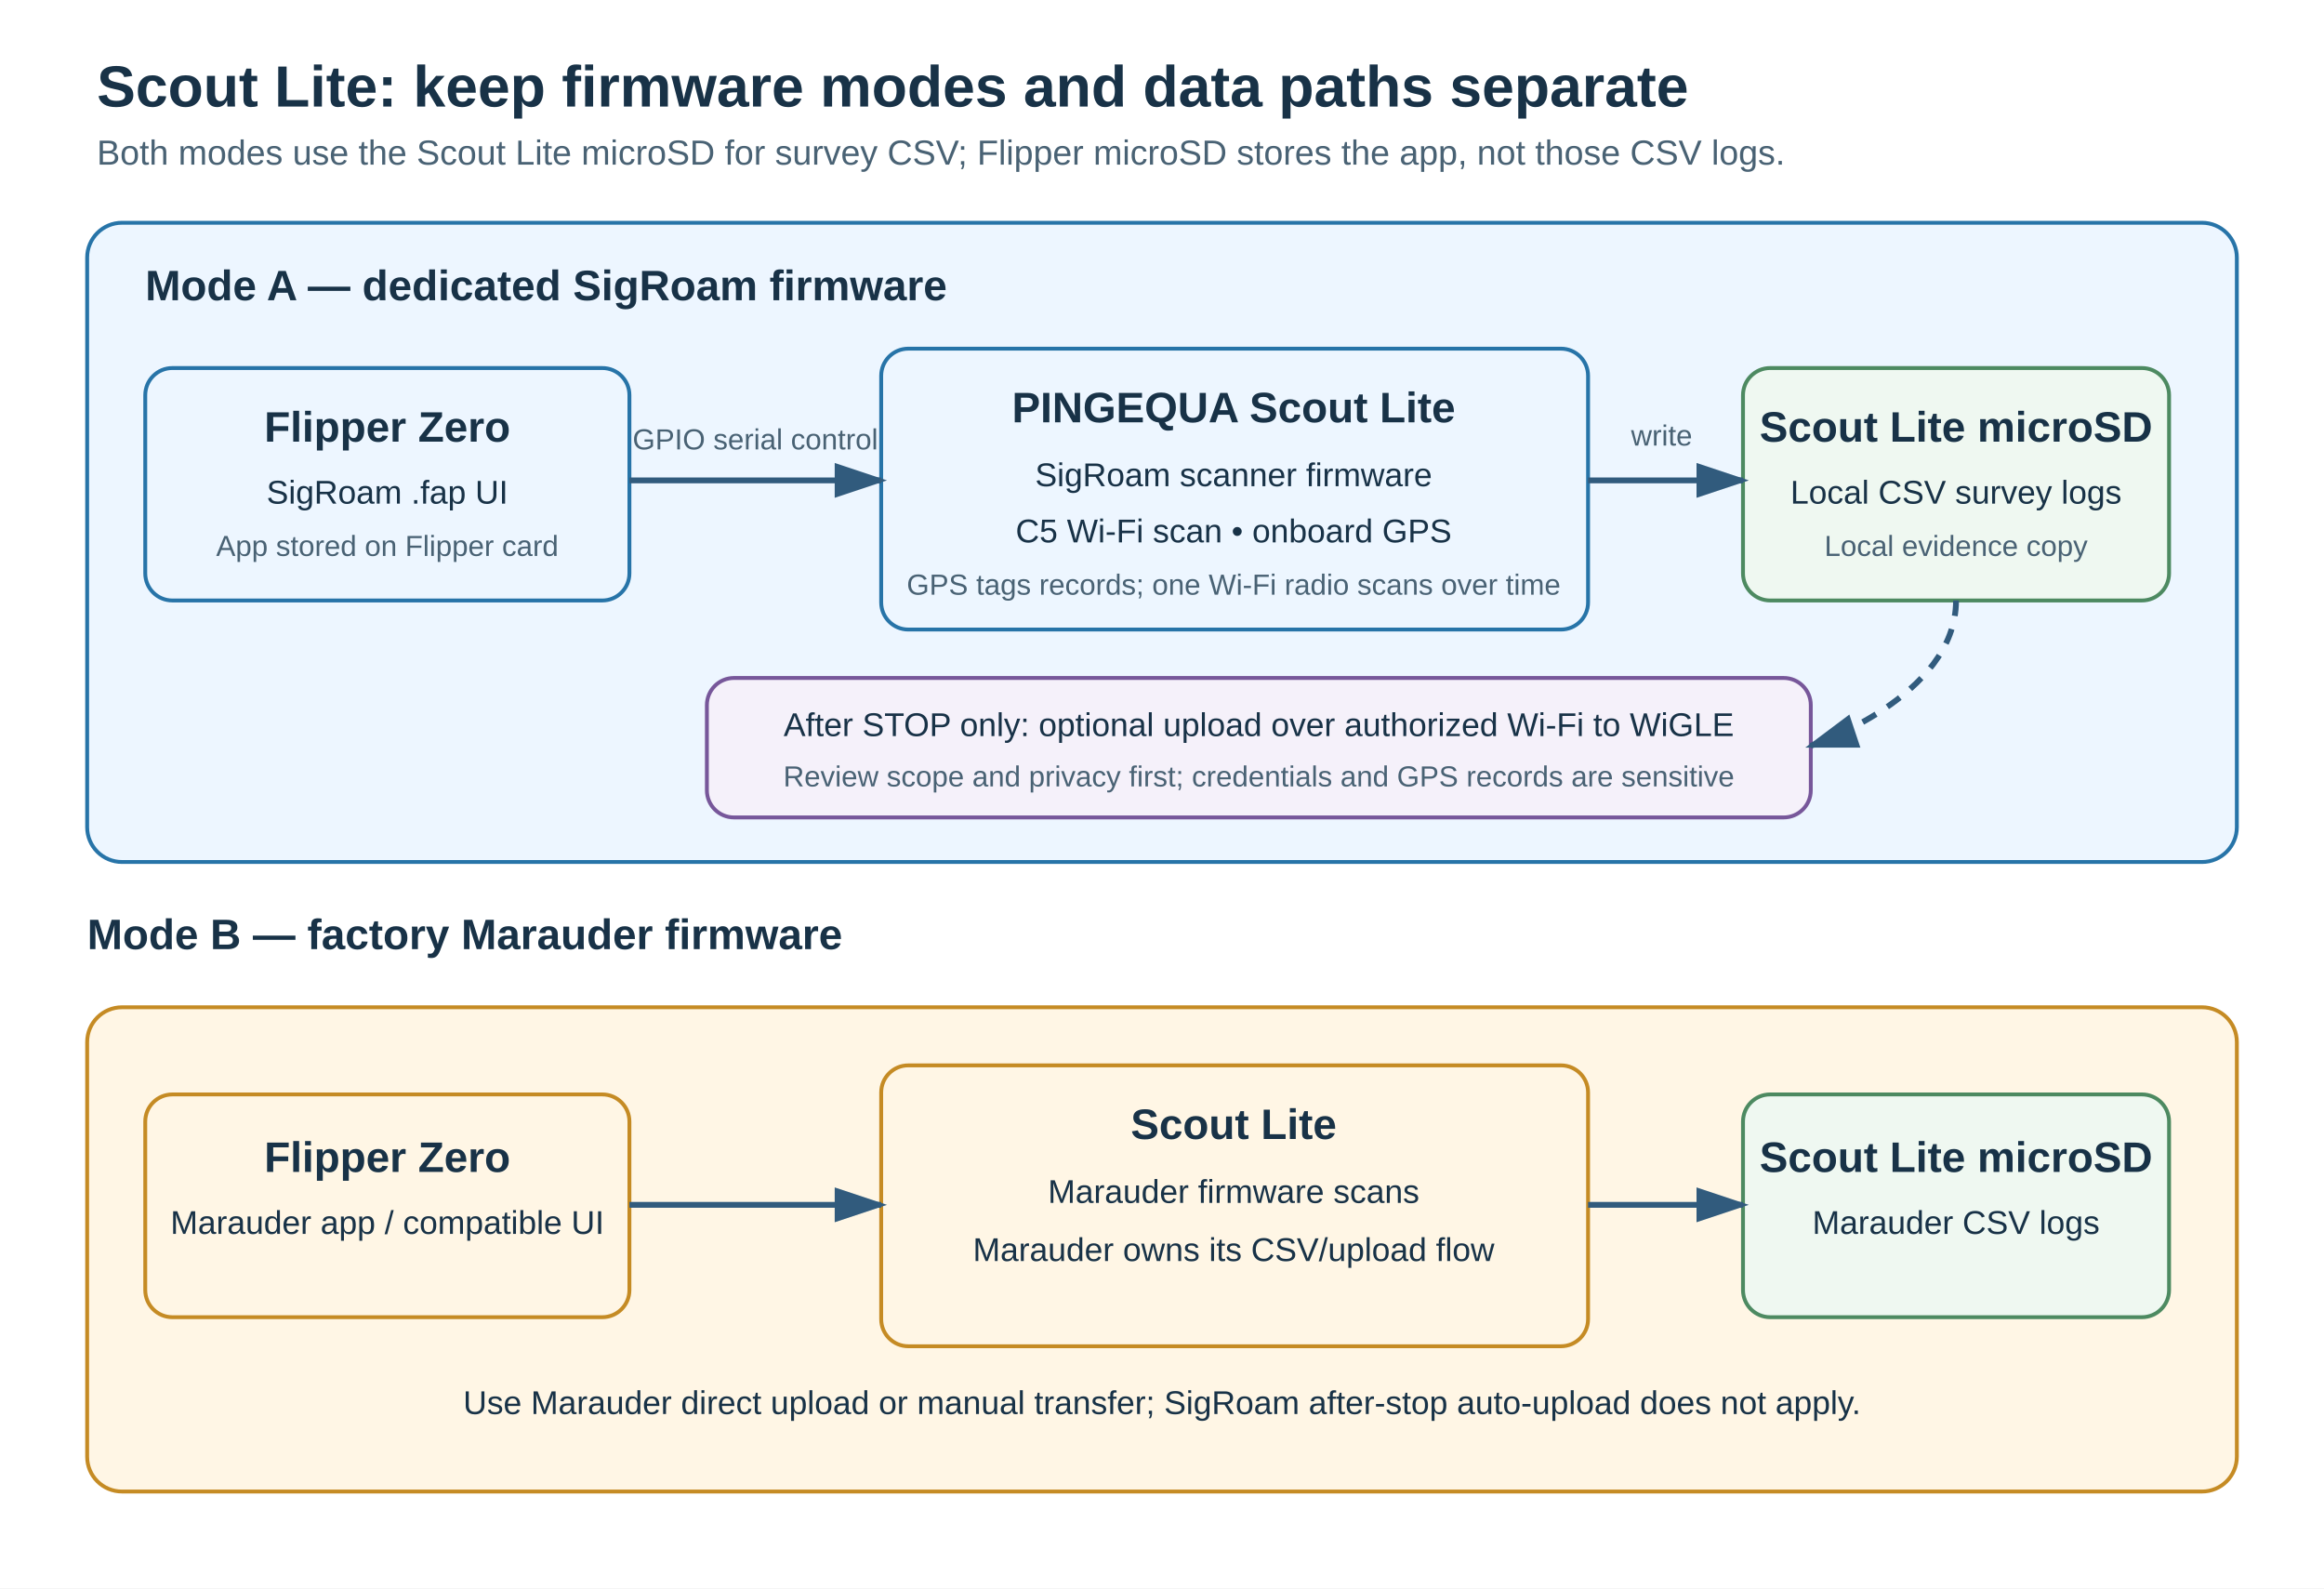
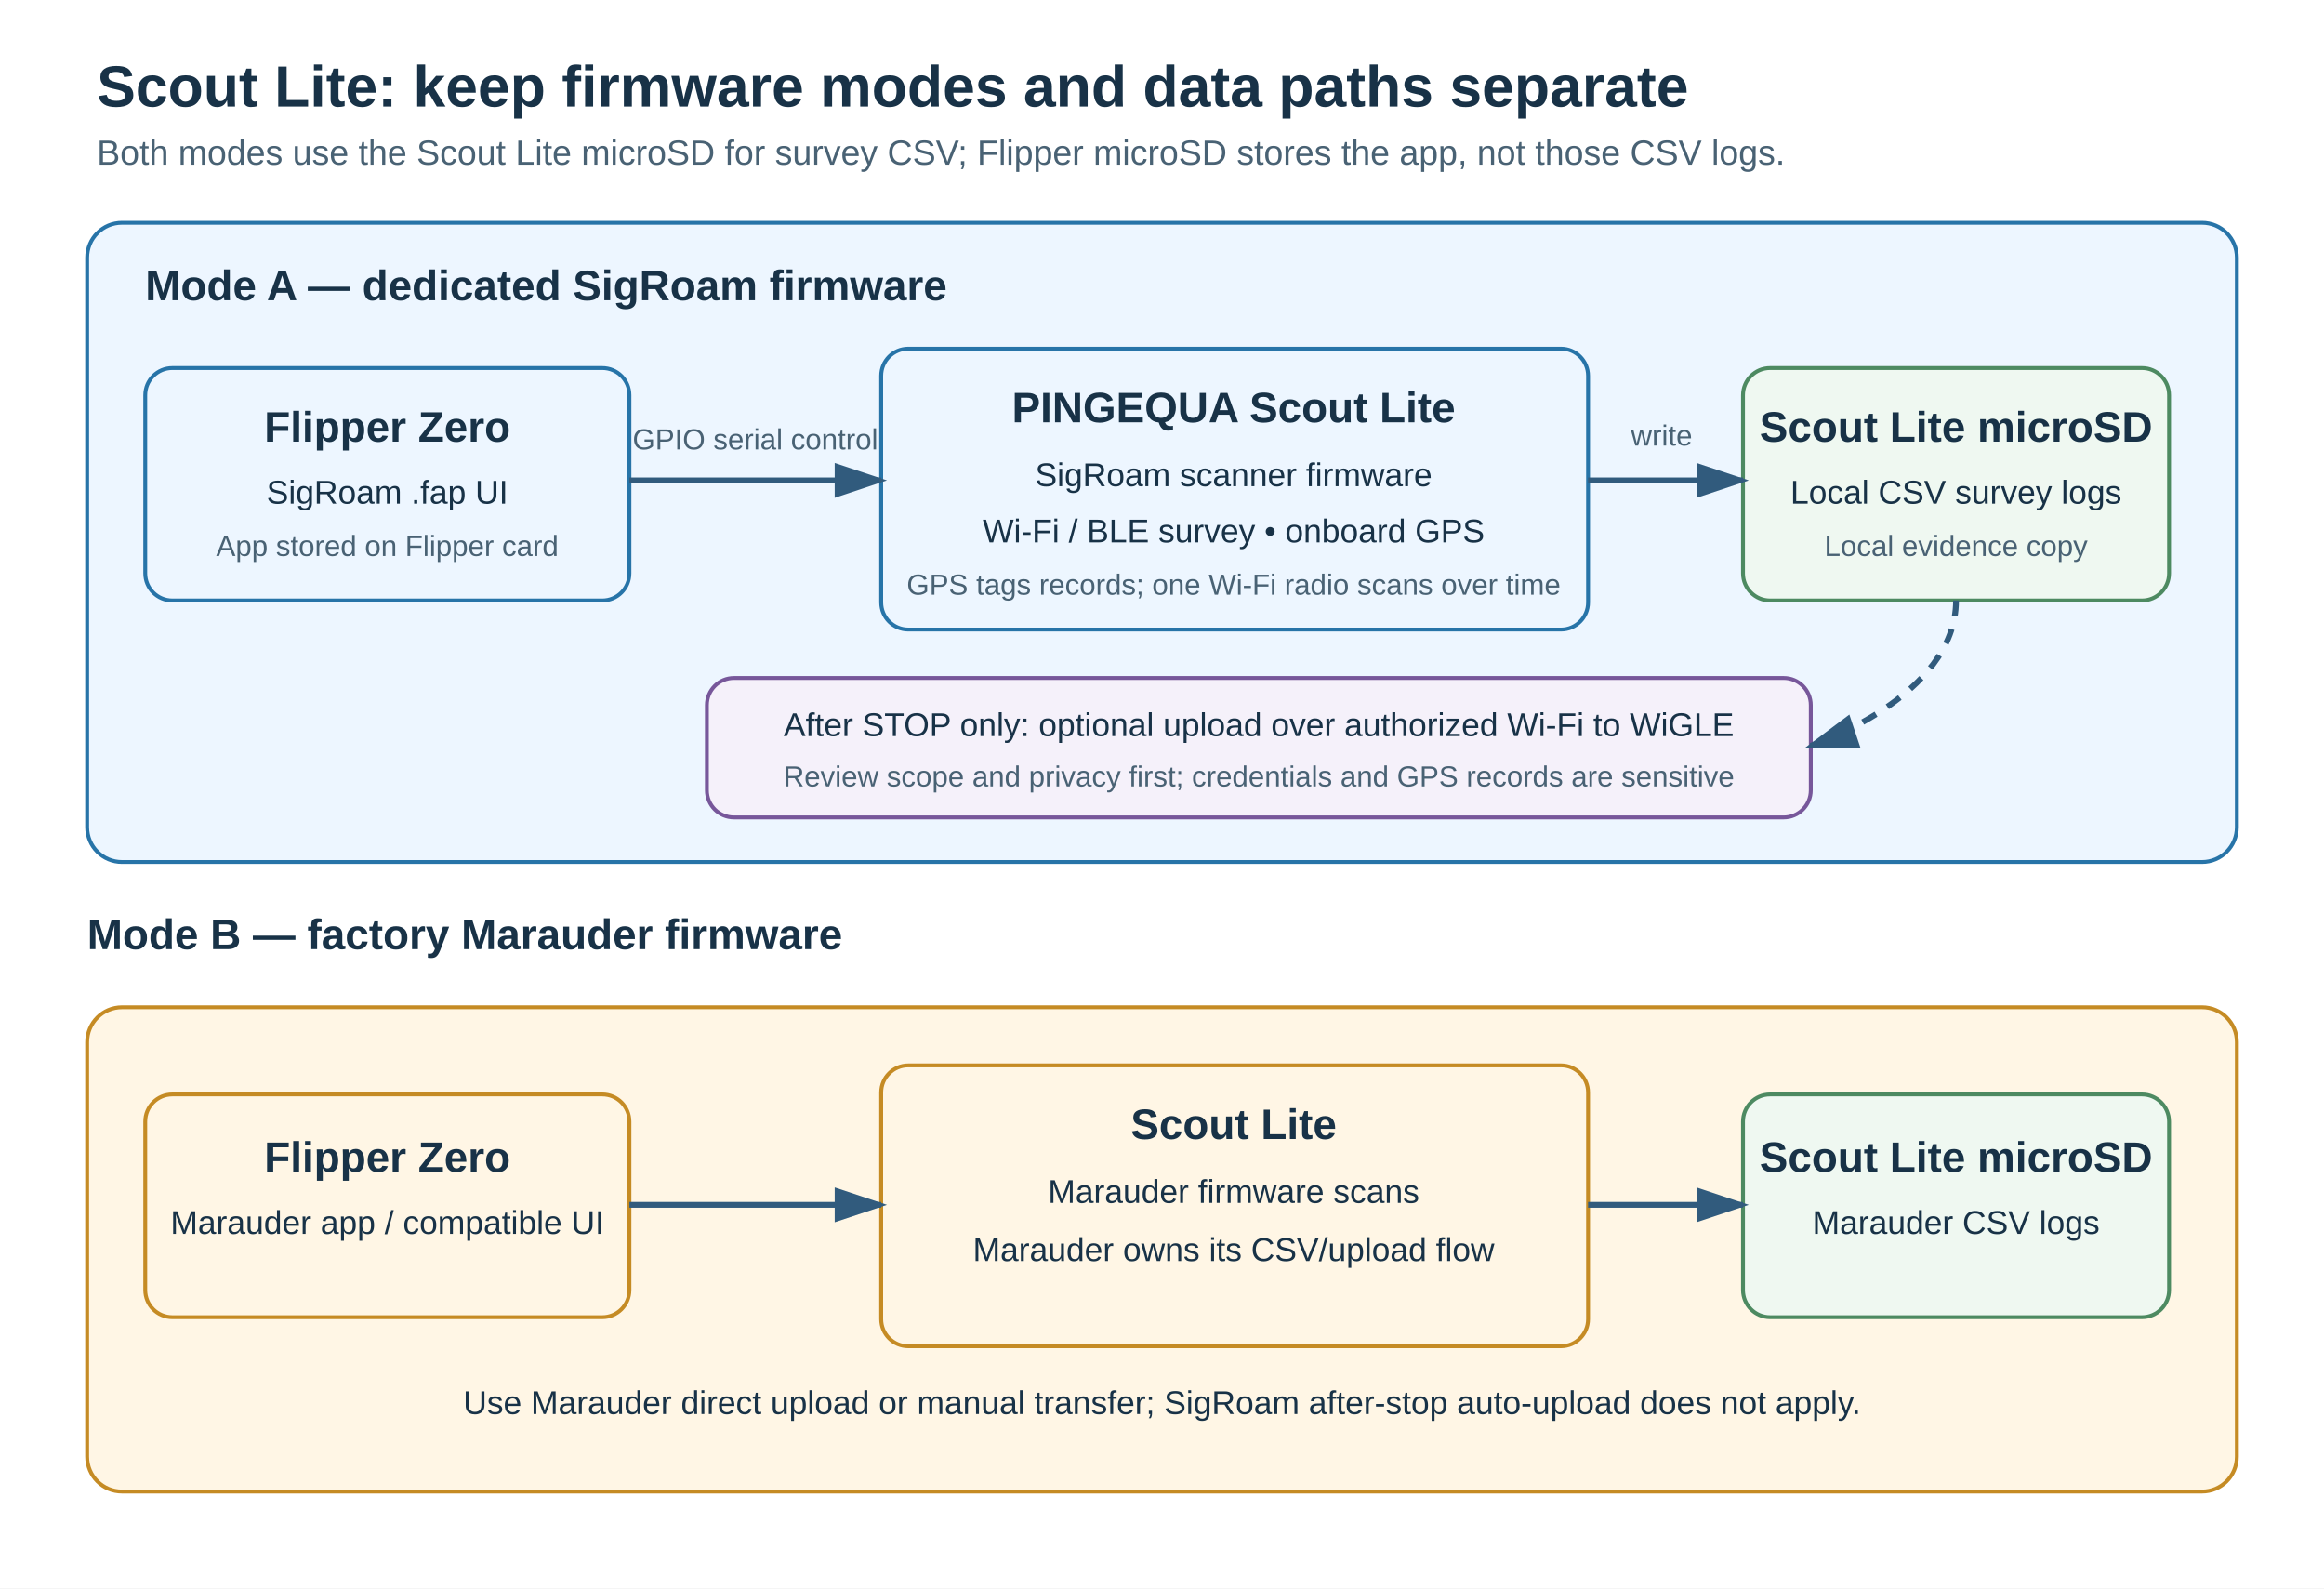
<svg xmlns="http://www.w3.org/2000/svg" viewBox="0 0 1200 820" role="img" aria-labelledby="title desc">
  <defs>
    <marker id="arrow" markerWidth="10" markerHeight="10" refX="8" refY="3" orient="auto">
      <path d="M0,0 L0,6 L9,3 z" fill="#315b7d" />
    </marker>
    <style>
text{font-family:Arial,Helvetica,sans-serif;fill:#183247}.title{font-size:30px;font-weight:700}.sub{font-size:18px;fill:#496274}.head{font-size:22px;font-weight:700}.body{font-size:17px}.small{font-size:15px;fill:#496274}.a{fill:#edf6ff;stroke:#2774a8;stroke-width:2}.b{fill:#fff6e5;stroke:#c58b24;stroke-width:2}.storage{fill:#eff8f1;stroke:#4d8a61;stroke-width:2}.remote{fill:#f5f1fa;stroke:#77579a;stroke-width:2}.arrow{stroke:#315b7d;stroke-width:3;fill:none;marker-end:url(#arrow)}.dash{stroke-dasharray:8 7}</style>
  </defs>
  <rect width="1200" height="820" fill="#fff" />
  <text x="50" y="55" class="title">Scout Lite: keep firmware modes and data paths separate</text>
  <text x="50" y="85" class="sub">Both modes use the Scout Lite microSD for survey CSV; Flipper microSD stores the app, not those CSV logs.</text>
  <rect x="45" y="115" width="1110" height="330" rx="18" class="a" />
  <text x="75" y="155" class="head">Mode A — dedicated SigRoam firmware</text>
  <rect x="75" y="190" width="250" height="120" rx="14" class="a" />
  <text x="200" y="228" text-anchor="middle" class="head">Flipper Zero</text>
  <text x="200" y="260" text-anchor="middle" class="body">SigRoam .fap UI</text>
  <text x="200" y="287" text-anchor="middle" class="small">App stored on Flipper card</text>
  <rect x="455" y="180" width="365" height="145" rx="14" class="a" />
  <text x="637" y="218" text-anchor="middle" class="head">PINGEQUA Scout Lite</text>
  <text x="637" y="251" text-anchor="middle" class="body">SigRoam scanner firmware</text>
-   <text x="637" y="280" text-anchor="middle" class="body">C5 Wi-Fi scan • onboard GPS</text>
+   <text x="637" y="280" text-anchor="middle" class="body">Wi-Fi / BLE survey • onboard GPS</text>
  <text x="637" y="307" text-anchor="middle" class="small">GPS tags records; one Wi-Fi radio scans over time</text>
  <path d="M325 248 L455 248" class="arrow" />
  <text x="390" y="232" text-anchor="middle" class="small">GPIO serial control</text>
  <rect x="900" y="190" width="220" height="120" rx="14" class="storage" />
  <text x="1010" y="228" text-anchor="middle" class="head">Scout Lite microSD</text>
  <text x="1010" y="260" text-anchor="middle" class="body">Local CSV survey logs</text>
  <text x="1010" y="287" text-anchor="middle" class="small">Local evidence copy</text>
  <path d="M820 248 L900 248" class="arrow" />
  <text x="858" y="230" text-anchor="middle" class="small">write</text>
  <rect x="365" y="350" width="570" height="72" rx="14" class="remote" />
  <text x="650" y="380" text-anchor="middle" class="body">After STOP only: optional upload over authorized Wi-Fi to WiGLE</text>
  <text x="650" y="406" text-anchor="middle" class="small">Review scope and privacy first; credentials and GPS records are sensitive</text>
  <path d="M1010 310 C1010 360 935 385 935 385" class="arrow dash" />
  <text x="45" y="490" class="head">Mode B — factory Marauder firmware</text>
  <rect x="45" y="520" width="1110" height="250" rx="18" class="b" />
  <rect x="75" y="565" width="250" height="115" rx="14" class="b" />
  <text x="200" y="605" text-anchor="middle" class="head">Flipper Zero</text>
  <text x="200" y="637" text-anchor="middle" class="body">Marauder app / compatible UI</text>
  <rect x="455" y="550" width="365" height="145" rx="14" class="b" />
  <text x="637" y="588" text-anchor="middle" class="head">Scout Lite</text>
  <text x="637" y="621" text-anchor="middle" class="body">Marauder firmware scans</text>
  <text x="637" y="651" text-anchor="middle" class="body">Marauder owns its CSV/upload flow</text>
  <path d="M325 622 L455 622" class="arrow" />
  <rect x="900" y="565" width="220" height="115" rx="14" class="storage" />
  <text x="1010" y="605" text-anchor="middle" class="head">Scout Lite microSD</text>
  <text x="1010" y="637" text-anchor="middle" class="body">Marauder CSV logs</text>
  <path d="M820 622 L900 622" class="arrow" />
  <text x="600" y="730" text-anchor="middle" class="body">Use Marauder direct upload or manual transfer; SigRoam after-stop auto-upload does not apply.</text>
</svg>
